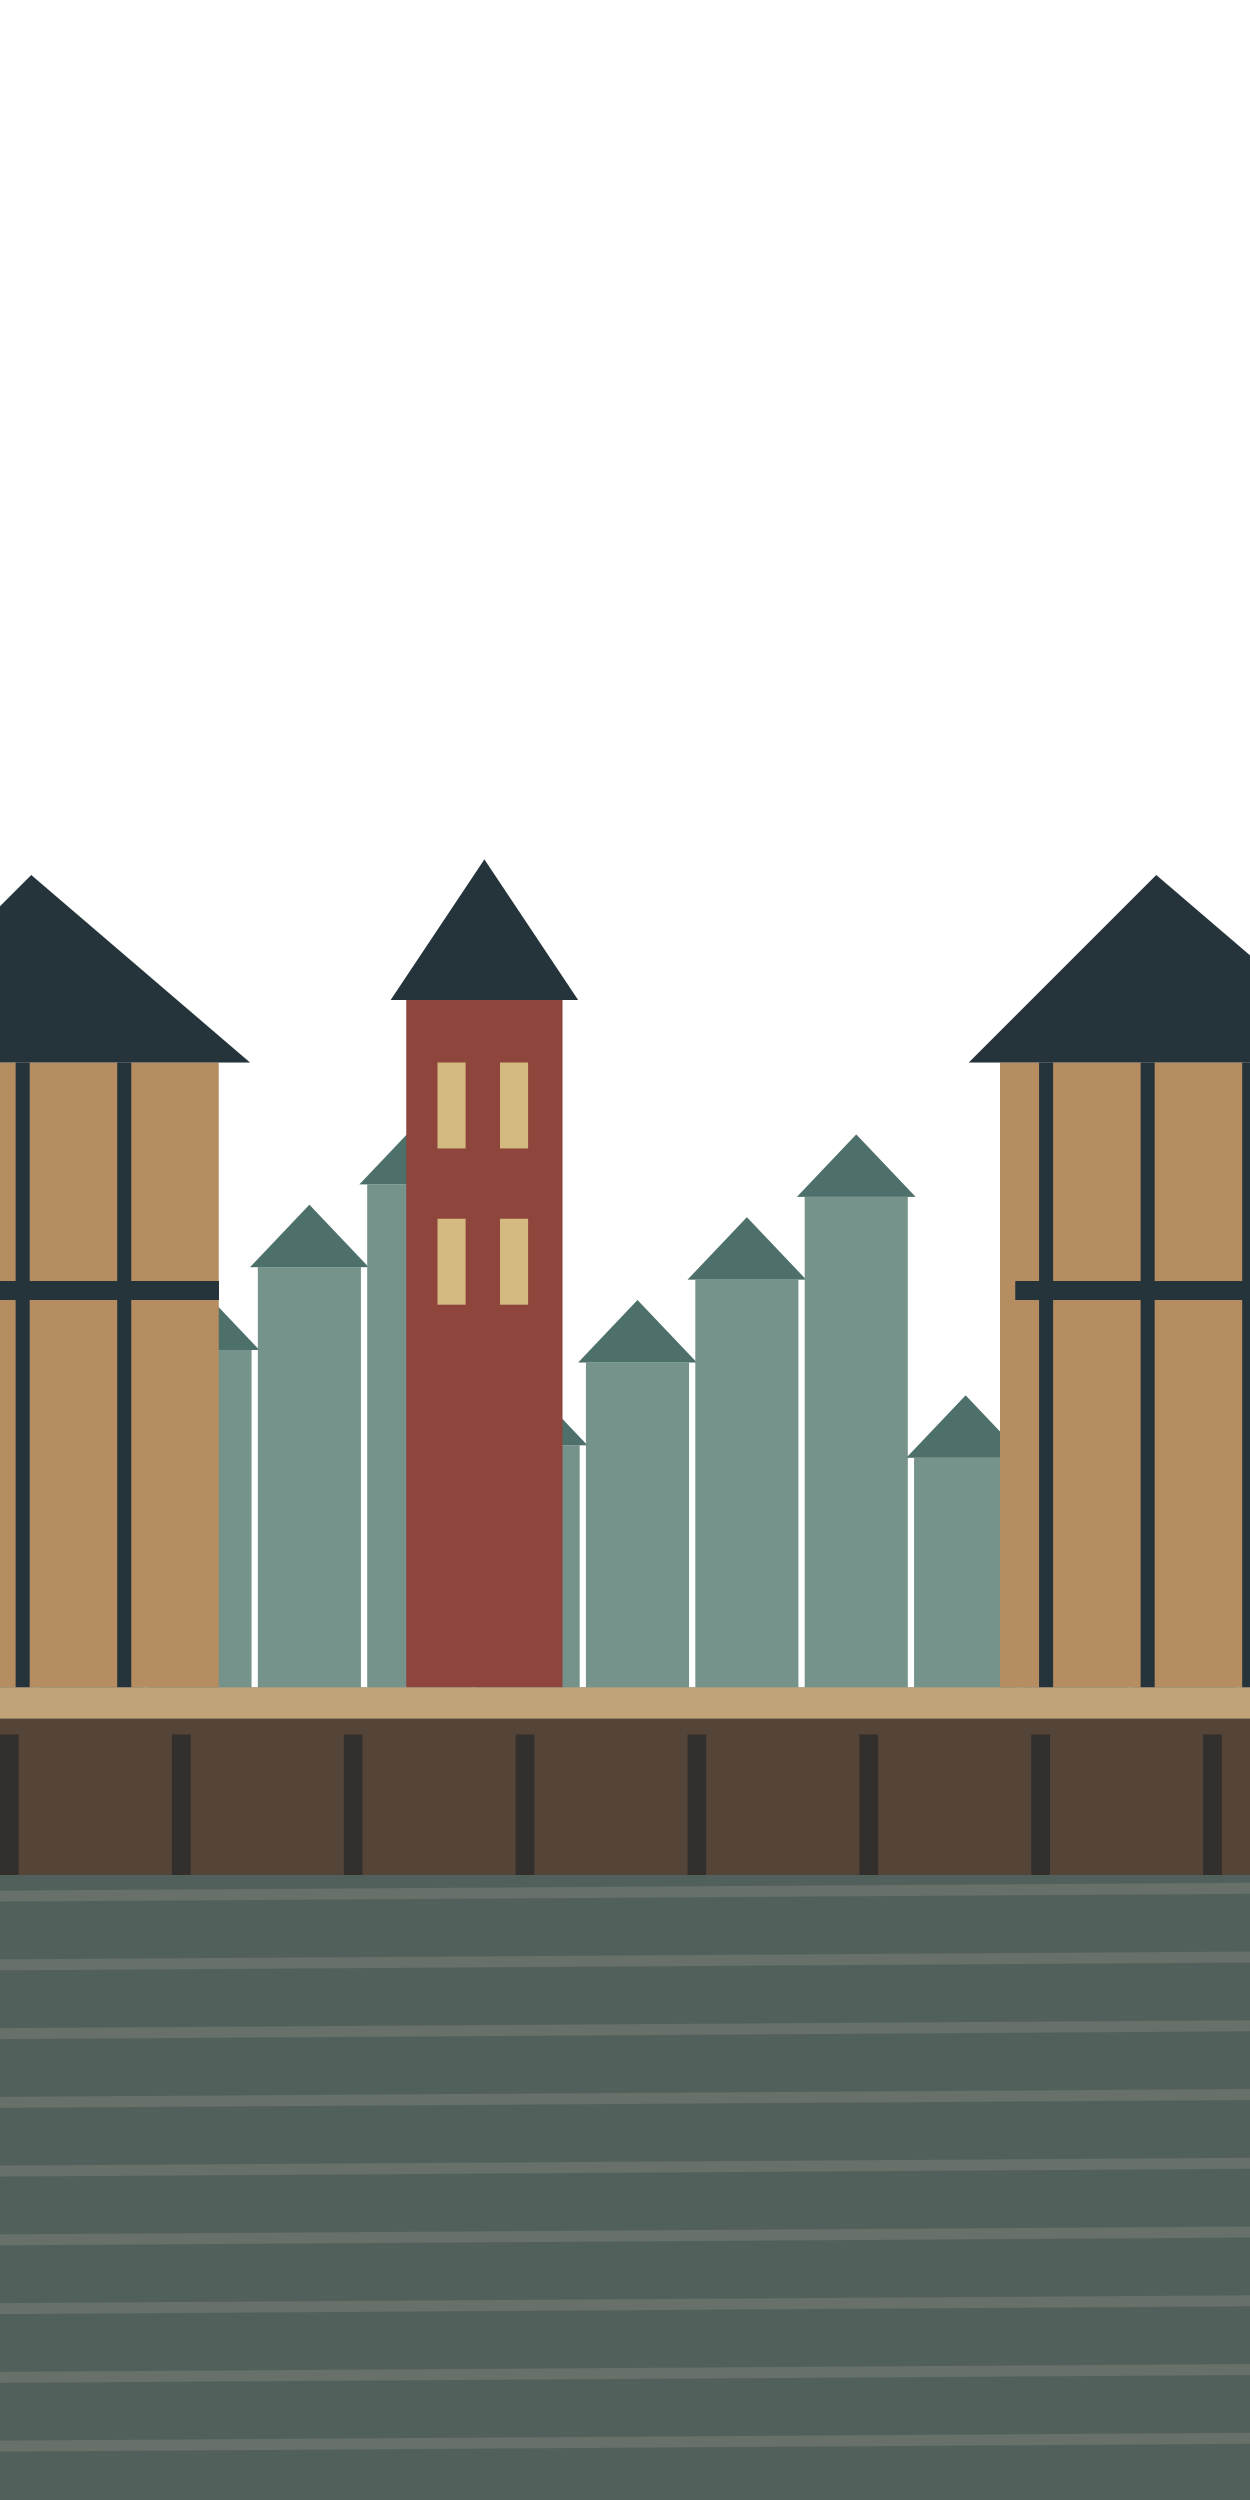
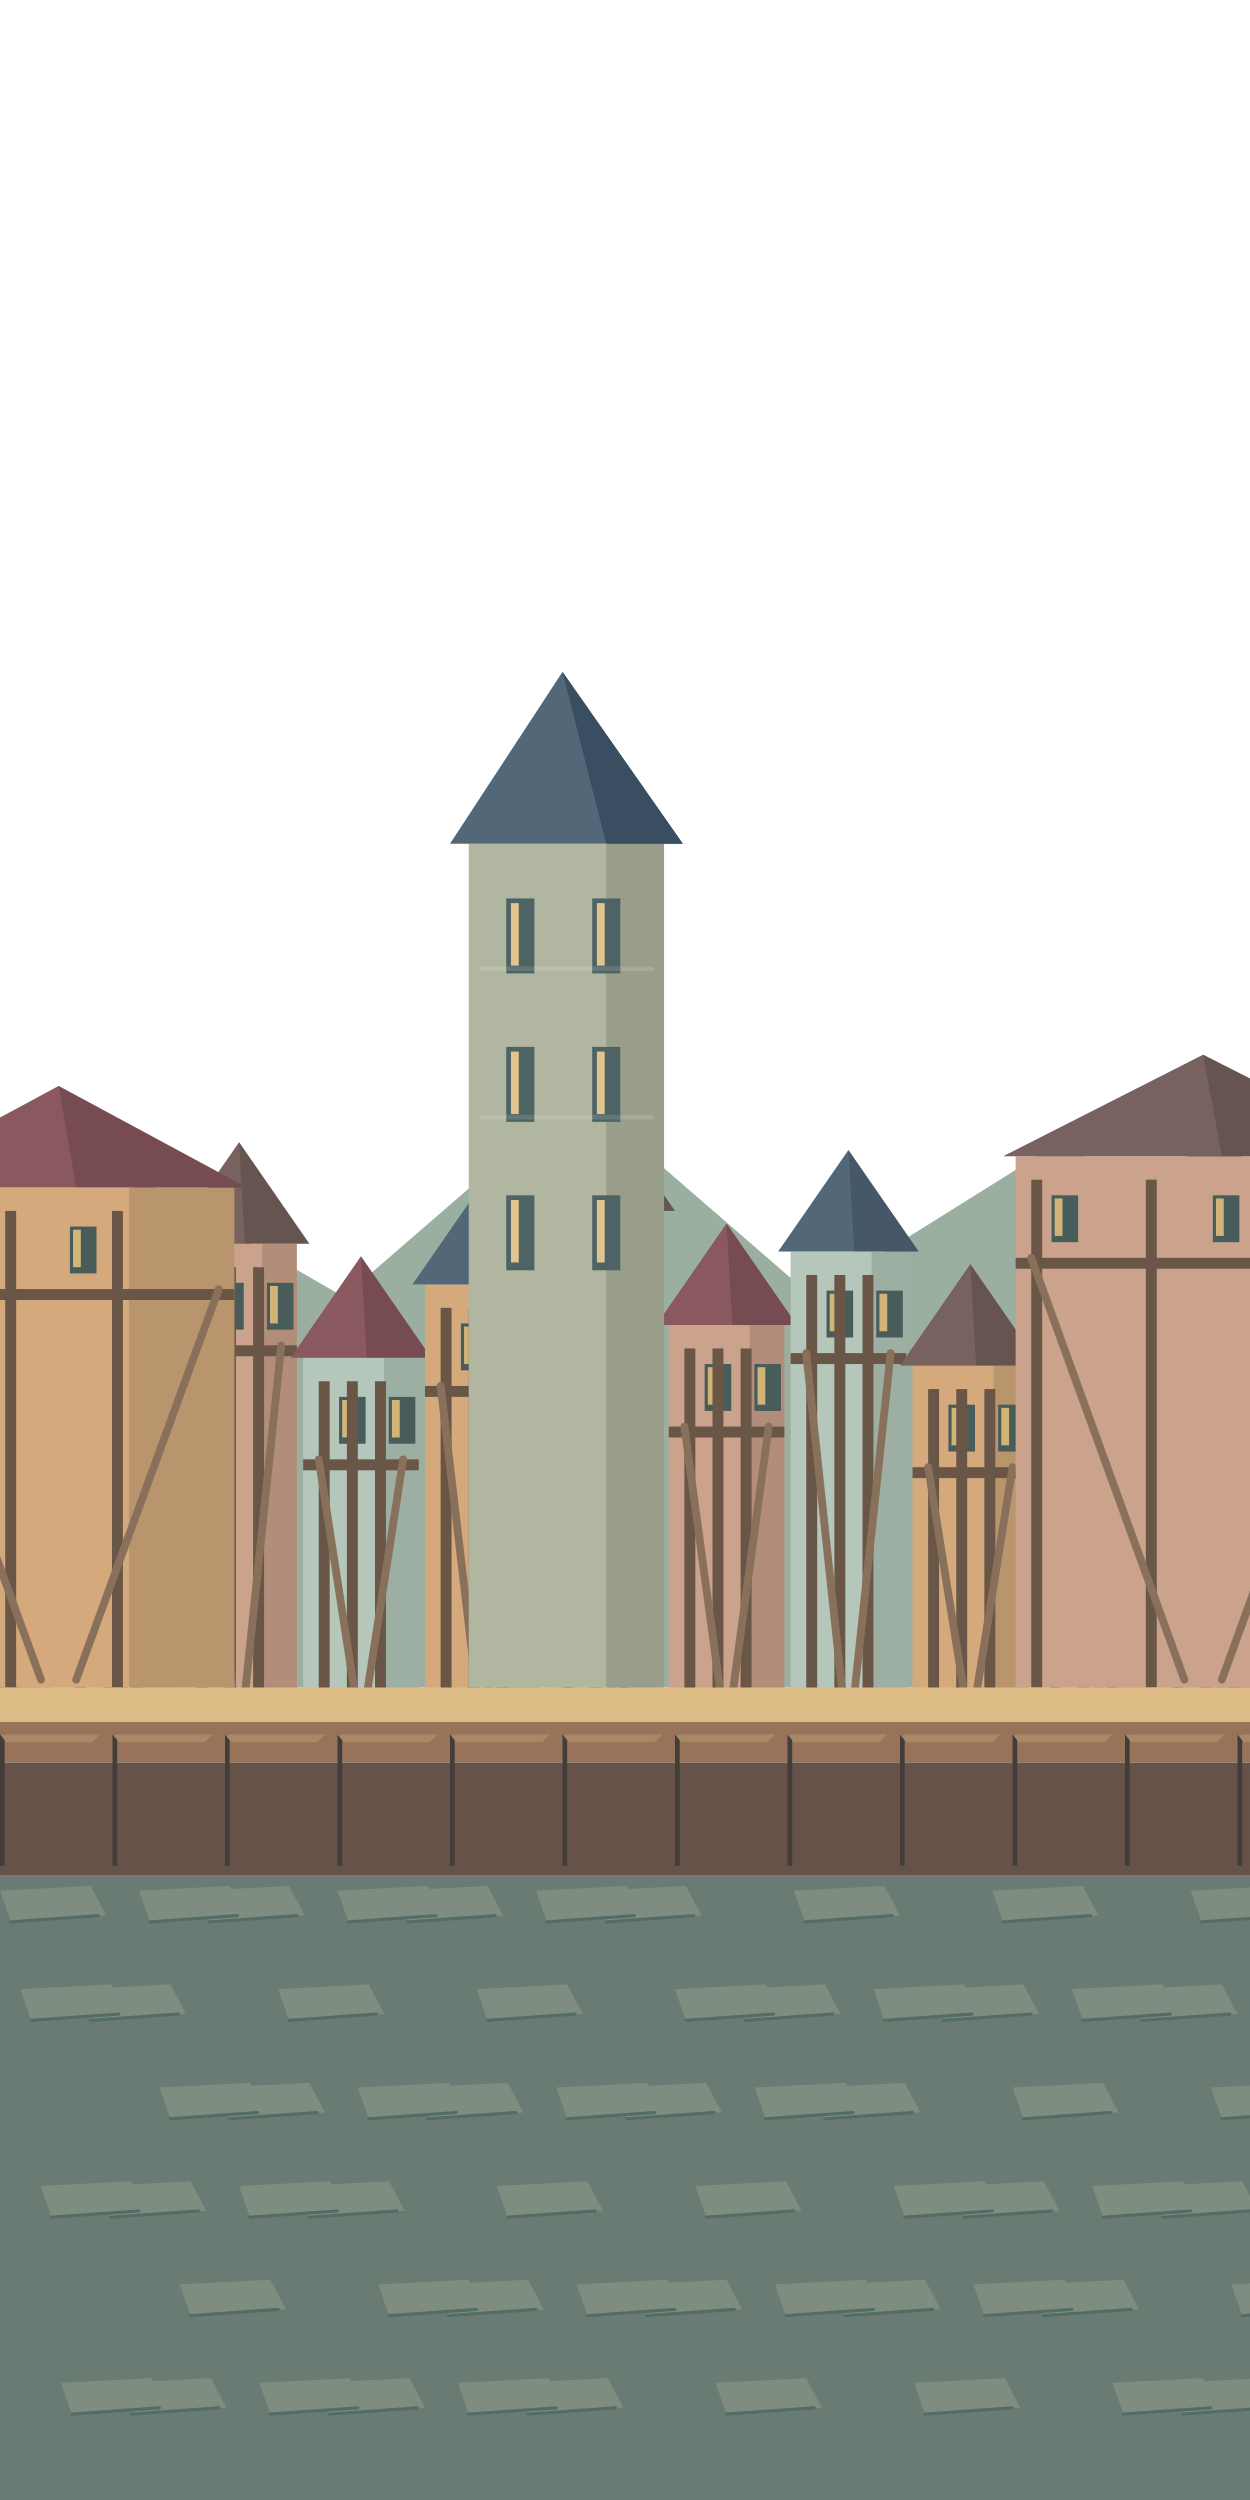
<svg xmlns="http://www.w3.org/2000/svg" width="800" height="1600" viewBox="0 0 800 1600">
-   <rect x="-45" y="970" width="66" height="110" fill="#76938b" />
-   <polygon points="-50,970 -12,930 26,970" fill="#4d706a" />
-   <rect x="25" y="917" width="66" height="163" fill="#76938b" />
-   <polygon points="20,917 58,877 96,917" fill="#4d706a" />
-   <rect x="95" y="864" width="66" height="216" fill="#76938b" />
-   <polygon points="90,864 128,824 166,864" fill="#4d706a" />
-   <rect x="165" y="811" width="66" height="269" fill="#76938b" />
-   <polygon points="160,811 198,771 236,811" fill="#4d706a" />
-   <rect x="235" y="758" width="66" height="322" fill="#76938b" />
-   <polygon points="230,758 268,718 306,758" fill="#4d706a" />
-   <rect x="305" y="925" width="66" height="155" fill="#76938b" />
-   <polygon points="300,925 338,885 376,925" fill="#4d706a" />
-   <rect x="375" y="872" width="66" height="208" fill="#76938b" />
-   <polygon points="370,872 408,832 446,872" fill="#4d706a" />
-   <rect x="445" y="819" width="66" height="261" fill="#76938b" />
-   <polygon points="440,819 478,779 516,819" fill="#4d706a" />
-   <rect x="515" y="766" width="66" height="314" fill="#76938b" />
-   <polygon points="510,766 548,726 586,766" fill="#4d706a" />
-   <rect x="585" y="933" width="66" height="147" fill="#76938b" />
-   <polygon points="580,933 618,893 656,933" fill="#4d706a" />
-   <rect x="655" y="880" width="66" height="200" fill="#76938b" />
-   <polygon points="650,880 688,840 726,880" fill="#4d706a" />
-   <rect x="725" y="827" width="66" height="253" fill="#76938b" />
-   <polygon points="720,827 758,787 796,827" fill="#4d706a" />
-   <rect x="795" y="774" width="66" height="306" fill="#76938b" />
-   <polygon points="790,774 828,734 866,774" fill="#4d706a" />
-   <rect x="260" y="640" width="100" height="440" fill="#8d453c" />
-   <polygon points="250,640 310,550 370,640" fill="#25343b" />
-   <rect x="280" y="680" width="18" height="55" fill="#d4ba80" />
-   <rect x="320" y="680" width="18" height="55" fill="#d4ba80" />
-   <rect x="280" y="780" width="18" height="55" fill="#d4ba80" />
-   <rect x="320" y="780" width="18" height="55" fill="#d4ba80" />
-   <rect x="-80" y="680" width="220" height="400" fill="#b68d61" />
-   <polygon points="-100,680 20,560 160,680" fill="#25343b" />
-   <rect x="-55" y="680" width="9" height="400" fill="#25343b" />
-   <rect x="-70" y="820" width="210" height="12" fill="#25343b" />
-   <rect x="10" y="680" width="9" height="400" fill="#25343b" />
-   <rect x="-70" y="820" width="210" height="12" fill="#25343b" />
-   <rect x="75" y="680" width="9" height="400" fill="#25343b" />
-   <rect x="-70" y="820" width="210" height="12" fill="#25343b" />
-   <rect x="640" y="680" width="220" height="400" fill="#b68d61" />
-   <polygon points="620,680 740,560 880,680" fill="#25343b" />
-   <rect x="665" y="680" width="9" height="400" fill="#25343b" />
-   <rect x="650" y="820" width="210" height="12" fill="#25343b" />
-   <rect x="730" y="680" width="9" height="400" fill="#25343b" />
-   <rect x="650" y="820" width="210" height="12" fill="#25343b" />
-   <rect x="795" y="680" width="9" height="400" fill="#25343b" />
-   <rect x="650" y="820" width="210" height="12" fill="#25343b" />
-   <rect x="0" y="1080" width="800" height="520" fill="#52605b" />
-   <rect x="0" y="1080" width="800" height="20" fill="#c1a379" />
-   <rect x="0" y="1100" width="800" height="100" fill="#554539" />
-   <rect x="0" y="1110" width="12" height="90" fill="#332f2d" />
-   <rect x="110" y="1110" width="12" height="90" fill="#332f2d" />
-   <rect x="220" y="1110" width="12" height="90" fill="#332f2d" />
-   <rect x="330" y="1110" width="12" height="90" fill="#332f2d" />
-   <rect x="440" y="1110" width="12" height="90" fill="#332f2d" />
-   <rect x="550" y="1110" width="12" height="90" fill="#332f2d" />
-   <rect x="660" y="1110" width="12" height="90" fill="#332f2d" />
-   <rect x="770" y="1110" width="12" height="90" fill="#332f2d" />
-   <polygon points="0,1210 800,1205 800,1212 0,1217" fill="#68706a" />
-   <polygon points="0,1254 800,1249 800,1256 0,1261" fill="#68706a" />
-   <polygon points="0,1298 800,1293 800,1300 0,1305" fill="#68706a" />
-   <polygon points="0,1342 800,1337 800,1344 0,1349" fill="#68706a" />
-   <polygon points="0,1386 800,1381 800,1388 0,1393" fill="#68706a" />
-   <polygon points="0,1430 800,1425 800,1432 0,1437" fill="#68706a" />
-   <polygon points="0,1474 800,1469 800,1476 0,1481" fill="#68706a" />
-   <polygon points="0,1518 800,1513 800,1520 0,1525" fill="#68706a" />
-   <polygon points="0,1562 800,1557 800,1564 0,1569" fill="#68706a" />
+   <polygon points="0,870 90,755 220,830 370,700 520,830 680,730 800,820 800,1080 0,1080" fill="#9bafa0" />
+   <rect x="-40" y="890" width="74" height="200" fill="#d4aa7d" />
+   <polygon points="11.8,890 34,890 34,1090 11.8,1090" fill="#00000020" />
+   <polygon points="-48,890 -3,825 42,890" fill="#8a5960" />
+   <polygon points="-3,825 42,890 0.7,890" fill="#00000025" />
+   <rect x="-30" y="905" width="7" height="185" fill="#695647" />
+   <rect x="-17" y="915" width="17" height="30" fill="#475c5b" />
+   <rect x="-15" y="917" width="5" height="24" fill="#d2b477" />
+   <rect x="-12" y="905" width="7" height="185" fill="#695647" />
+   <rect x="14.82" y="915" width="17" height="30" fill="#475c5b" />
+   <rect x="16.82" y="917" width="5" height="24" fill="#d2b477" />
+   <rect x="6" y="905" width="7" height="185" fill="#695647" />
+   <rect x="-40" y="955" width="74" height="7" fill="#695647" />
+   <path d="M-30 955L-6.7 1085M24 955L0.7 1085" fill="none" stroke="#89705b" stroke-width="5" stroke-linecap="round" stroke-linejoin="round" />
+   <rect x="38" y="843" width="74" height="247" fill="#b9bea1" />
+   <polygon points="89.8,843 112,843 112,1090 89.8,1090" fill="#00000020" />
+   <polygon points="30,843 75,778 120,843" fill="#526778" />
+   <polygon points="75,778 120,843 78.7,843" fill="#00000025" />
+   <rect x="48" y="858" width="7" height="232" fill="#695647" />
+   <rect x="61" y="868" width="17" height="30" fill="#475c5b" />
+   <rect x="63" y="870" width="5" height="24" fill="#d2b477" />
+   <rect x="66" y="858" width="7" height="232" fill="#695647" />
+   <rect x="92.82" y="868" width="17" height="30" fill="#475c5b" />
+   <rect x="94.82" y="870" width="5" height="24" fill="#d2b477" />
+   <rect x="84" y="858" width="7" height="232" fill="#695647" />
+   <rect x="38" y="908" width="74" height="7" fill="#695647" />
+   <path d="M48 908L71.3 1085M102 908L78.7 1085" fill="none" stroke="#89705b" stroke-width="5" stroke-linecap="round" stroke-linejoin="round" />
+   <rect x="116" y="796" width="74" height="294" fill="#cba28b" />
+   <polygon points="167.8,796 190,796 190,1090 167.8,1090" fill="#00000020" />
+   <polygon points="108,796 153,731 198,796" fill="#77625f" />
+   <polygon points="153,731 198,796 156.7,796" fill="#00000025" />
+   <rect x="126" y="811" width="7" height="279" fill="#695647" />
+   <rect x="139" y="821" width="17" height="30" fill="#475c5b" />
+   <rect x="141" y="823" width="5" height="24" fill="#d2b477" />
+   <rect x="144" y="811" width="7" height="279" fill="#695647" />
+   <rect x="170.82" y="821" width="17" height="30" fill="#475c5b" />
+   <rect x="172.82" y="823" width="5" height="24" fill="#d2b477" />
+   <rect x="162" y="811" width="7" height="279" fill="#695647" />
+   <rect x="116" y="861" width="74" height="7" fill="#695647" />
+   <path d="M126 861L149.3 1085M180 861L156.7 1085" fill="none" stroke="#89705b" stroke-width="5" stroke-linecap="round" stroke-linejoin="round" />
+   <rect x="194" y="869" width="74" height="221" fill="#b4c7ba" />
+   <polygon points="245.8,869 268,869 268,1090 245.8,1090" fill="#00000020" />
+   <polygon points="186,869 231,804 276,869" fill="#8a5960" />
+   <polygon points="231,804 276,869 234.7,869" fill="#00000025" />
+   <rect x="204" y="884" width="7" height="206" fill="#695647" />
+   <rect x="217" y="894" width="17" height="30" fill="#475c5b" />
+   <rect x="219" y="896" width="5" height="24" fill="#d2b477" />
+   <rect x="222" y="884" width="7" height="206" fill="#695647" />
+   <rect x="248.82" y="894" width="17" height="30" fill="#475c5b" />
+   <rect x="250.82" y="896" width="5" height="24" fill="#d2b477" />
+   <rect x="240" y="884" width="7" height="206" fill="#695647" />
+   <rect x="194" y="934" width="74" height="7" fill="#695647" />
+   <path d="M204 934L227.3 1085M258 934L234.7 1085" fill="none" stroke="#89705b" stroke-width="5" stroke-linecap="round" stroke-linejoin="round" />
+   <rect x="272" y="822" width="74" height="268" fill="#d4aa7d" />
+   <polygon points="323.8,822 346,822 346,1090 323.8,1090" fill="#00000020" />
+   <polygon points="264,822 309,757 354,822" fill="#526778" />
+   <polygon points="309,757 354,822 312.7,822" fill="#00000025" />
+   <rect x="282" y="837" width="7" height="253" fill="#695647" />
+   <rect x="295" y="847" width="17" height="30" fill="#475c5b" />
+   <rect x="297" y="849" width="5" height="24" fill="#d2b477" />
+   <rect x="300" y="837" width="7" height="253" fill="#695647" />
+   <rect x="326.82" y="847" width="17" height="30" fill="#475c5b" />
+   <rect x="328.82" y="849" width="5" height="24" fill="#d2b477" />
+   <rect x="318" y="837" width="7" height="253" fill="#695647" />
+   <rect x="272" y="887" width="74" height="7" fill="#695647" />
+   <path d="M282 887L305.3 1085M336 887L312.7 1085" fill="none" stroke="#89705b" stroke-width="5" stroke-linecap="round" stroke-linejoin="round" />
+   <rect x="350" y="775" width="74" height="315" fill="#b9bea1" />
+   <polygon points="401.8,775 424,775 424,1090 401.8,1090" fill="#00000020" />
+   <polygon points="342,775 387,710 432,775" fill="#77625f" />
+   <polygon points="387,710 432,775 390.7,775" fill="#00000025" />
+   <rect x="360" y="790" width="7" height="300" fill="#695647" />
+   <rect x="373" y="800" width="17" height="30" fill="#475c5b" />
+   <rect x="375" y="802" width="5" height="24" fill="#d2b477" />
+   <rect x="378" y="790" width="7" height="300" fill="#695647" />
+   <rect x="404.82" y="800" width="17" height="30" fill="#475c5b" />
+   <rect x="406.82" y="802" width="5" height="24" fill="#d2b477" />
+   <rect x="396" y="790" width="7" height="300" fill="#695647" />
+   <rect x="350" y="840" width="74" height="7" fill="#695647" />
+   <path d="M360 840L383.3 1085M414 840L390.7 1085" fill="none" stroke="#89705b" stroke-width="5" stroke-linecap="round" stroke-linejoin="round" />
+   <rect x="428" y="848" width="74" height="242" fill="#cba28b" />
+   <polygon points="479.8,848 502,848 502,1090 479.8,1090" fill="#00000020" />
+   <polygon points="420,848 465,783 510,848" fill="#8a5960" />
+   <polygon points="465,783 510,848 468.7,848" fill="#00000025" />
+   <rect x="438" y="863" width="7" height="227" fill="#695647" />
+   <rect x="451" y="873" width="17" height="30" fill="#475c5b" />
+   <rect x="453" y="875" width="5" height="24" fill="#d2b477" />
+   <rect x="456" y="863" width="7" height="227" fill="#695647" />
+   <rect x="482.82" y="873" width="17" height="30" fill="#475c5b" />
+   <rect x="484.82" y="875" width="5" height="24" fill="#d2b477" />
+   <rect x="474" y="863" width="7" height="227" fill="#695647" />
+   <rect x="428" y="913" width="74" height="7" fill="#695647" />
+   <path d="M438 913L461.3 1085M492 913L468.7 1085" fill="none" stroke="#89705b" stroke-width="5" stroke-linecap="round" stroke-linejoin="round" />
+   <rect x="506" y="801" width="74" height="289" fill="#b4c7ba" />
+   <polygon points="557.8,801 580,801 580,1090 557.8,1090" fill="#00000020" />
+   <polygon points="498,801 543,736 588,801" fill="#526778" />
+   <polygon points="543,736 588,801 546.7,801" fill="#00000025" />
+   <rect x="516" y="816" width="7" height="274" fill="#695647" />
+   <rect x="529" y="826" width="17" height="30" fill="#475c5b" />
+   <rect x="531" y="828" width="5" height="24" fill="#d2b477" />
+   <rect x="534" y="816" width="7" height="274" fill="#695647" />
+   <rect x="560.82" y="826" width="17" height="30" fill="#475c5b" />
+   <rect x="562.82" y="828" width="5" height="24" fill="#d2b477" />
+   <rect x="552" y="816" width="7" height="274" fill="#695647" />
+   <rect x="506" y="866" width="74" height="7" fill="#695647" />
+   <path d="M516 866L539.3 1085M570 866L546.7 1085" fill="none" stroke="#89705b" stroke-width="5" stroke-linecap="round" stroke-linejoin="round" />
+   <rect x="584" y="874" width="74" height="216" fill="#d4aa7d" />
+   <polygon points="635.8,874 658,874 658,1090 635.8,1090" fill="#00000020" />
+   <polygon points="576,874 621,809 666,874" fill="#77625f" />
+   <polygon points="621,809 666,874 624.7,874" fill="#00000025" />
+   <rect x="594" y="889" width="7" height="201" fill="#695647" />
+   <rect x="607" y="899" width="17" height="30" fill="#475c5b" />
+   <rect x="609" y="901" width="5" height="24" fill="#d2b477" />
+   <rect x="612" y="889" width="7" height="201" fill="#695647" />
+   <rect x="638.82" y="899" width="17" height="30" fill="#475c5b" />
+   <rect x="640.82" y="901" width="5" height="24" fill="#d2b477" />
+   <rect x="630" y="889" width="7" height="201" fill="#695647" />
+   <rect x="584" y="939" width="74" height="7" fill="#695647" />
+   <path d="M594 939L617.3 1085M648 939L624.7 1085" fill="none" stroke="#89705b" stroke-width="5" stroke-linecap="round" stroke-linejoin="round" />
+   <rect x="662" y="827" width="74" height="263" fill="#b9bea1" />
+   <polygon points="713.8,827 736,827 736,1090 713.8,1090" fill="#00000020" />
+   <polygon points="654,827 699,762 744,827" fill="#8a5960" />
+   <polygon points="699,762 744,827 702.7,827" fill="#00000025" />
+   <rect x="672" y="842" width="7" height="248" fill="#695647" />
+   <rect x="685" y="852" width="17" height="30" fill="#475c5b" />
+   <rect x="687" y="854" width="5" height="24" fill="#d2b477" />
+   <rect x="690" y="842" width="7" height="248" fill="#695647" />
+   <rect x="716.82" y="852" width="17" height="30" fill="#475c5b" />
+   <rect x="718.82" y="854" width="5" height="24" fill="#d2b477" />
+   <rect x="708" y="842" width="7" height="248" fill="#695647" />
+   <rect x="662" y="892" width="74" height="7" fill="#695647" />
+   <path d="M672 892L695.3 1085M726 892L702.7 1085" fill="none" stroke="#89705b" stroke-width="5" stroke-linecap="round" stroke-linejoin="round" />
+   <rect x="740" y="780" width="74" height="310" fill="#cba28b" />
+   <polygon points="791.8,780 814,780 814,1090 791.8,1090" fill="#00000020" />
+   <polygon points="732,780 777,715 822,780" fill="#526778" />
+   <polygon points="777,715 822,780 780.7,780" fill="#00000025" />
+   <rect x="750" y="795" width="7" height="295" fill="#695647" />
+   <rect x="763" y="805" width="17" height="30" fill="#475c5b" />
+   <rect x="765" y="807" width="5" height="24" fill="#d2b477" />
+   <rect x="768" y="795" width="7" height="295" fill="#695647" />
+   <rect x="794.82" y="805" width="17" height="30" fill="#475c5b" />
+   <rect x="796.82" y="807" width="5" height="24" fill="#d2b477" />
+   <rect x="786" y="795" width="7" height="295" fill="#695647" />
+   <rect x="740" y="845" width="74" height="7" fill="#695647" />
+   <path d="M750 845L773.3 1085M804 845L780.7 1085" fill="none" stroke="#89705b" stroke-width="5" stroke-linecap="round" stroke-linejoin="round" />
+   <rect x="818" y="853" width="74" height="237" fill="#b4c7ba" />
+   <polygon points="869.8,853 892,853 892,1090 869.8,1090" fill="#00000020" />
+   <polygon points="810,853 855,788 900,853" fill="#77625f" />
+   <polygon points="855,788 900,853 858.7,853" fill="#00000025" />
+   <rect x="828" y="868" width="7" height="222" fill="#695647" />
+   <rect x="841" y="878" width="17" height="30" fill="#475c5b" />
+   <rect x="843" y="880" width="5" height="24" fill="#d2b477" />
+   <rect x="846" y="868" width="7" height="222" fill="#695647" />
+   <rect x="872.82" y="878" width="17" height="30" fill="#475c5b" />
+   <rect x="874.82" y="880" width="5" height="24" fill="#d2b477" />
+   <rect x="864" y="868" width="7" height="222" fill="#695647" />
+   <rect x="818" y="918" width="74" height="7" fill="#695647" />
+   <path d="M828 918L851.3 1085M882 918L858.7 1085" fill="none" stroke="#89705b" stroke-width="5" stroke-linecap="round" stroke-linejoin="round" />
+   <rect x="300" y="540" width="125" height="540" fill="#b1b6a0" />
+   <polygon points="388,540 425,540 425,1080 388,1080" fill="#00000022" />
+   <polygon points="288,540 360,430 437,540" fill="#526778" />
+   <polygon points="360,430 437,540 388,540" fill="#394e60" />
+   <rect x="324" y="575" width="18" height="48" fill="#4e6464" />
+   <rect x="327" y="578" width="5" height="40" fill="#e1c48f" />
+   <rect x="379" y="575" width="18" height="48" fill="#4e6464" />
+   <rect x="382" y="578" width="5" height="40" fill="#e1c48f" />
+   <rect x="324" y="670" width="18" height="48" fill="#4e6464" />
+   <rect x="327" y="673" width="5" height="40" fill="#e1c48f" />
+   <rect x="379" y="670" width="18" height="48" fill="#4e6464" />
+   <rect x="382" y="673" width="5" height="40" fill="#e1c48f" />
+   <rect x="324" y="765" width="18" height="48" fill="#4e6464" />
+   <rect x="327" y="768" width="5" height="40" fill="#e1c48f" />
+   <rect x="379" y="765" width="18" height="48" fill="#4e6464" />
+   <rect x="382" y="768" width="5" height="40" fill="#e1c48f" />
+   <path d="M308 620L417 620M308 715L417 715" fill="none" stroke="#ffffff20" stroke-width="3" stroke-linecap="round" stroke-linejoin="round" />
+   <rect x="-75" y="760" width="225" height="320" fill="#d4aa7d" />
+   <polygon points="82.5,760 150,760 150,1080 82.5,1080" fill="#00000020" />
+   <polygon points="-83,760 37.5,695 158,760" fill="#8a5960" />
+   <polygon points="37.5,695 158,760 48.75,760" fill="#00000025" />
+   <rect x="-65" y="775" width="7" height="305" fill="#695647" />
+   <rect x="-52" y="785" width="17" height="30" fill="#475c5b" />
+   <rect x="-50" y="787" width="5" height="24" fill="#d2b477" />
+   <rect x="3.333" y="775" width="7" height="305" fill="#695647" />
+   <rect x="44.75" y="785" width="17" height="30" fill="#475c5b" />
+   <rect x="46.75" y="787" width="5" height="24" fill="#d2b477" />
+   <rect x="71.667" y="775" width="7" height="305" fill="#695647" />
+   <rect x="-75" y="825" width="225" height="7" fill="#695647" />
+   <path d="M-65 825L26.25 1075M140 825L48.75 1075" fill="none" stroke="#89705b" stroke-width="5" stroke-linecap="round" stroke-linejoin="round" />
+   <rect x="650" y="740" width="240" height="340" fill="#cba28b" />
+   <polygon points="818,740 890,740 890,1080 818,1080" fill="#00000020" />
+   <polygon points="642,740 770,675 898,740" fill="#77625f" />
+   <polygon points="770,675 898,740 782,740" fill="#00000025" />
+   <rect x="660" y="755" width="7" height="325" fill="#695647" />
+   <rect x="673" y="765" width="17" height="30" fill="#475c5b" />
+   <rect x="675" y="767" width="5" height="24" fill="#d2b477" />
+   <rect x="733.333" y="755" width="7" height="325" fill="#695647" />
+   <rect x="776.2" y="765" width="17" height="30" fill="#475c5b" />
+   <rect x="778.2" y="767" width="5" height="24" fill="#d2b477" />
+   <rect x="806.667" y="755" width="7" height="325" fill="#695647" />
+   <rect x="650" y="805" width="240" height="7" fill="#695647" />
+   <path d="M660 805L758 1075M880 805L782 1075" fill="none" stroke="#89705b" stroke-width="5" stroke-linecap="round" stroke-linejoin="round" />
+   <rect x="0" y="1080" width="800" height="22" fill="#ddbb85" />
+   <rect x="0" y="1102" width="800" height="26" fill="#98735a" />
+   <rect x="0" y="1128" width="800" height="72" fill="#665248" />
+   <rect x="0" y="1110" width="3" height="84" fill="#423d39" />
+   <polygon points="0,1110 64,1110 59,1115 4,1115" fill="#aa8865" />
+   <rect x="72" y="1110" width="3" height="84" fill="#423d39" />
+   <polygon points="72,1110 136,1110 131,1115 76,1115" fill="#aa8865" />
+   <rect x="144" y="1110" width="3" height="84" fill="#423d39" />
+   <polygon points="144,1110 208,1110 203,1115 148,1115" fill="#aa8865" />
+   <rect x="216" y="1110" width="3" height="84" fill="#423d39" />
+   <polygon points="216,1110 280,1110 275,1115 220,1115" fill="#aa8865" />
+   <rect x="288" y="1110" width="3" height="84" fill="#423d39" />
+   <polygon points="288,1110 352,1110 347,1115 292,1115" fill="#aa8865" />
+   <rect x="360" y="1110" width="3" height="84" fill="#423d39" />
+   <polygon points="360,1110 424,1110 419,1115 364,1115" fill="#aa8865" />
+   <rect x="432" y="1110" width="3" height="84" fill="#423d39" />
+   <polygon points="432,1110 496,1110 491,1115 436,1115" fill="#aa8865" />
+   <rect x="504" y="1110" width="3" height="84" fill="#423d39" />
+   <polygon points="504,1110 568,1110 563,1115 508,1115" fill="#aa8865" />
+   <rect x="576" y="1110" width="3" height="84" fill="#423d39" />
+   <polygon points="576,1110 640,1110 635,1115 580,1115" fill="#aa8865" />
+   <rect x="648" y="1110" width="3" height="84" fill="#423d39" />
+   <polygon points="648,1110 712,1110 707,1115 652,1115" fill="#aa8865" />
+   <rect x="720" y="1110" width="3" height="84" fill="#423d39" />
+   <polygon points="720,1110 784,1110 779,1115 724,1115" fill="#aa8865" />
+   <rect x="792" y="1110" width="3" height="84" fill="#423d39" />
+   <polygon points="792,1110 856,1110 851,1115 796,1115" fill="#aa8865" />
+   <rect x="0" y="1200" width="800" height="400" fill="#697b72" />
+   <polygon points="0,1210 58,1207 68,1226 7,1230" fill="#7e8d80" />
+   <path d="M7 1230L63 1226" fill="none" stroke="#536c65" stroke-width="2" stroke-linecap="round" stroke-linejoin="round" />
+   <polygon points="127,1210 185,1207 195,1226 134,1230" fill="#7e8d80" />
+   <path d="M134 1230L190 1226" fill="none" stroke="#536c65" stroke-width="2" stroke-linecap="round" stroke-linejoin="round" />
+   <polygon points="254,1210 312,1207 322,1226 261,1230" fill="#7e8d80" />
+   <path d="M261 1230L317 1226" fill="none" stroke="#536c65" stroke-width="2" stroke-linecap="round" stroke-linejoin="round" />
+   <polygon points="381,1210 439,1207 449,1226 388,1230" fill="#7e8d80" />
+   <path d="M388 1230L444 1226" fill="none" stroke="#536c65" stroke-width="2" stroke-linecap="round" stroke-linejoin="round" />
+   <polygon points="508,1210 566,1207 576,1226 515,1230" fill="#7e8d80" />
+   <path d="M515 1230L571 1226" fill="none" stroke="#536c65" stroke-width="2" stroke-linecap="round" stroke-linejoin="round" />
+   <polygon points="635,1210 693,1207 703,1226 642,1230" fill="#7e8d80" />
+   <path d="M642 1230L698 1226" fill="none" stroke="#536c65" stroke-width="2" stroke-linecap="round" stroke-linejoin="round" />
+   <polygon points="762,1210 820,1207 830,1226 769,1230" fill="#7e8d80" />
+   <path d="M769 1230L825 1226" fill="none" stroke="#536c65" stroke-width="2" stroke-linecap="round" stroke-linejoin="round" />
+   <polygon points="89,1210 147,1207 157,1226 96,1230" fill="#7e8d80" />
+   <path d="M96 1230L152 1226" fill="none" stroke="#536c65" stroke-width="2" stroke-linecap="round" stroke-linejoin="round" />
+   <polygon points="216,1210 274,1207 284,1226 223,1230" fill="#7e8d80" />
+   <path d="M223 1230L279 1226" fill="none" stroke="#536c65" stroke-width="2" stroke-linecap="round" stroke-linejoin="round" />
+   <polygon points="343,1210 401,1207 411,1226 350,1230" fill="#7e8d80" />
+   <path d="M350 1230L406 1226" fill="none" stroke="#536c65" stroke-width="2" stroke-linecap="round" stroke-linejoin="round" />
+   <polygon points="470,1273 528,1270 538,1289 477,1293" fill="#7e8d80" />
+   <path d="M477 1293L533 1289" fill="none" stroke="#536c65" stroke-width="2" stroke-linecap="round" stroke-linejoin="round" />
+   <polygon points="597,1273 655,1270 665,1289 604,1293" fill="#7e8d80" />
+   <path d="M604 1293L660 1289" fill="none" stroke="#536c65" stroke-width="2" stroke-linecap="round" stroke-linejoin="round" />
+   <polygon points="724,1273 782,1270 792,1289 731,1293" fill="#7e8d80" />
+   <path d="M731 1293L787 1289" fill="none" stroke="#536c65" stroke-width="2" stroke-linecap="round" stroke-linejoin="round" />
+   <polygon points="51,1273 109,1270 119,1289 58,1293" fill="#7e8d80" />
+   <path d="M58 1293L114 1289" fill="none" stroke="#536c65" stroke-width="2" stroke-linecap="round" stroke-linejoin="round" />
+   <polygon points="178,1273 236,1270 246,1289 185,1293" fill="#7e8d80" />
+   <path d="M185 1293L241 1289" fill="none" stroke="#536c65" stroke-width="2" stroke-linecap="round" stroke-linejoin="round" />
+   <polygon points="305,1273 363,1270 373,1289 312,1293" fill="#7e8d80" />
+   <path d="M312 1293L368 1289" fill="none" stroke="#536c65" stroke-width="2" stroke-linecap="round" stroke-linejoin="round" />
+   <polygon points="432,1273 490,1270 500,1289 439,1293" fill="#7e8d80" />
+   <path d="M439 1293L495 1289" fill="none" stroke="#536c65" stroke-width="2" stroke-linecap="round" stroke-linejoin="round" />
+   <polygon points="559,1273 617,1270 627,1289 566,1293" fill="#7e8d80" />
+   <path d="M566 1293L622 1289" fill="none" stroke="#536c65" stroke-width="2" stroke-linecap="round" stroke-linejoin="round" />
+   <polygon points="686,1273 744,1270 754,1289 693,1293" fill="#7e8d80" />
+   <path d="M693 1293L749 1289" fill="none" stroke="#536c65" stroke-width="2" stroke-linecap="round" stroke-linejoin="round" />
+   <polygon points="13,1273 71,1270 81,1289 20,1293" fill="#7e8d80" />
+   <path d="M20 1293L76 1289" fill="none" stroke="#536c65" stroke-width="2" stroke-linecap="round" stroke-linejoin="round" />
+   <polygon points="140,1336 198,1333 208,1352 147,1356" fill="#7e8d80" />
+   <path d="M147 1356L203 1352" fill="none" stroke="#536c65" stroke-width="2" stroke-linecap="round" stroke-linejoin="round" />
+   <polygon points="267,1336 325,1333 335,1352 274,1356" fill="#7e8d80" />
+   <path d="M274 1356L330 1352" fill="none" stroke="#536c65" stroke-width="2" stroke-linecap="round" stroke-linejoin="round" />
+   <polygon points="394,1336 452,1333 462,1352 401,1356" fill="#7e8d80" />
+   <path d="M401 1356L457 1352" fill="none" stroke="#536c65" stroke-width="2" stroke-linecap="round" stroke-linejoin="round" />
+   <polygon points="521,1336 579,1333 589,1352 528,1356" fill="#7e8d80" />
+   <path d="M528 1356L584 1352" fill="none" stroke="#536c65" stroke-width="2" stroke-linecap="round" stroke-linejoin="round" />
+   <polygon points="648,1336 706,1333 716,1352 655,1356" fill="#7e8d80" />
+   <path d="M655 1356L711 1352" fill="none" stroke="#536c65" stroke-width="2" stroke-linecap="round" stroke-linejoin="round" />
+   <polygon points="775,1336 833,1333 843,1352 782,1356" fill="#7e8d80" />
+   <path d="M782 1356L838 1352" fill="none" stroke="#536c65" stroke-width="2" stroke-linecap="round" stroke-linejoin="round" />
+   <polygon points="102,1336 160,1333 170,1352 109,1356" fill="#7e8d80" />
+   <path d="M109 1356L165 1352" fill="none" stroke="#536c65" stroke-width="2" stroke-linecap="round" stroke-linejoin="round" />
+   <polygon points="229,1336 287,1333 297,1352 236,1356" fill="#7e8d80" />
+   <path d="M236 1356L292 1352" fill="none" stroke="#536c65" stroke-width="2" stroke-linecap="round" stroke-linejoin="round" />
+   <polygon points="356,1336 414,1333 424,1352 363,1356" fill="#7e8d80" />
+   <path d="M363 1356L419 1352" fill="none" stroke="#536c65" stroke-width="2" stroke-linecap="round" stroke-linejoin="round" />
+   <polygon points="483,1336 541,1333 551,1352 490,1356" fill="#7e8d80" />
+   <path d="M490 1356L546 1352" fill="none" stroke="#536c65" stroke-width="2" stroke-linecap="round" stroke-linejoin="round" />
+   <polygon points="610,1399 668,1396 678,1415 617,1419" fill="#7e8d80" />
+   <path d="M617 1419L673 1415" fill="none" stroke="#536c65" stroke-width="2" stroke-linecap="round" stroke-linejoin="round" />
+   <polygon points="737,1399 795,1396 805,1415 744,1419" fill="#7e8d80" />
+   <path d="M744 1419L800 1415" fill="none" stroke="#536c65" stroke-width="2" stroke-linecap="round" stroke-linejoin="round" />
+   <polygon points="64,1399 122,1396 132,1415 71,1419" fill="#7e8d80" />
+   <path d="M71 1419L127 1415" fill="none" stroke="#536c65" stroke-width="2" stroke-linecap="round" stroke-linejoin="round" />
+   <polygon points="191,1399 249,1396 259,1415 198,1419" fill="#7e8d80" />
+   <path d="M198 1419L254 1415" fill="none" stroke="#536c65" stroke-width="2" stroke-linecap="round" stroke-linejoin="round" />
+   <polygon points="318,1399 376,1396 386,1415 325,1419" fill="#7e8d80" />
+   <path d="M325 1419L381 1415" fill="none" stroke="#536c65" stroke-width="2" stroke-linecap="round" stroke-linejoin="round" />
+   <polygon points="445,1399 503,1396 513,1415 452,1419" fill="#7e8d80" />
+   <path d="M452 1419L508 1415" fill="none" stroke="#536c65" stroke-width="2" stroke-linecap="round" stroke-linejoin="round" />
+   <polygon points="572,1399 630,1396 640,1415 579,1419" fill="#7e8d80" />
+   <path d="M579 1419L635 1415" fill="none" stroke="#536c65" stroke-width="2" stroke-linecap="round" stroke-linejoin="round" />
+   <polygon points="699,1399 757,1396 767,1415 706,1419" fill="#7e8d80" />
+   <path d="M706 1419L762 1415" fill="none" stroke="#536c65" stroke-width="2" stroke-linecap="round" stroke-linejoin="round" />
+   <polygon points="26,1399 84,1396 94,1415 33,1419" fill="#7e8d80" />
+   <path d="M33 1419L89 1415" fill="none" stroke="#536c65" stroke-width="2" stroke-linecap="round" stroke-linejoin="round" />
+   <polygon points="153,1399 211,1396 221,1415 160,1419" fill="#7e8d80" />
+   <path d="M160 1419L216 1415" fill="none" stroke="#536c65" stroke-width="2" stroke-linecap="round" stroke-linejoin="round" />
+   <polygon points="280,1462 338,1459 348,1478 287,1482" fill="#7e8d80" />
+   <path d="M287 1482L343 1478" fill="none" stroke="#536c65" stroke-width="2" stroke-linecap="round" stroke-linejoin="round" />
+   <polygon points="407,1462 465,1459 475,1478 414,1482" fill="#7e8d80" />
+   <path d="M414 1482L470 1478" fill="none" stroke="#536c65" stroke-width="2" stroke-linecap="round" stroke-linejoin="round" />
+   <polygon points="534,1462 592,1459 602,1478 541,1482" fill="#7e8d80" />
+   <path d="M541 1482L597 1478" fill="none" stroke="#536c65" stroke-width="2" stroke-linecap="round" stroke-linejoin="round" />
+   <polygon points="661,1462 719,1459 729,1478 668,1482" fill="#7e8d80" />
+   <path d="M668 1482L724 1478" fill="none" stroke="#536c65" stroke-width="2" stroke-linecap="round" stroke-linejoin="round" />
+   <polygon points="788,1462 846,1459 856,1478 795,1482" fill="#7e8d80" />
+   <path d="M795 1482L851 1478" fill="none" stroke="#536c65" stroke-width="2" stroke-linecap="round" stroke-linejoin="round" />
+   <polygon points="115,1462 173,1459 183,1478 122,1482" fill="#7e8d80" />
+   <path d="M122 1482L178 1478" fill="none" stroke="#536c65" stroke-width="2" stroke-linecap="round" stroke-linejoin="round" />
+   <polygon points="242,1462 300,1459 310,1478 249,1482" fill="#7e8d80" />
+   <path d="M249 1482L305 1478" fill="none" stroke="#536c65" stroke-width="2" stroke-linecap="round" stroke-linejoin="round" />
+   <polygon points="369,1462 427,1459 437,1478 376,1482" fill="#7e8d80" />
+   <path d="M376 1482L432 1478" fill="none" stroke="#536c65" stroke-width="2" stroke-linecap="round" stroke-linejoin="round" />
+   <polygon points="496,1462 554,1459 564,1478 503,1482" fill="#7e8d80" />
+   <path d="M503 1482L559 1478" fill="none" stroke="#536c65" stroke-width="2" stroke-linecap="round" stroke-linejoin="round" />
+   <polygon points="623,1462 681,1459 691,1478 630,1482" fill="#7e8d80" />
+   <path d="M630 1482L686 1478" fill="none" stroke="#536c65" stroke-width="2" stroke-linecap="round" stroke-linejoin="round" />
+   <polygon points="750,1525 808,1522 818,1541 757,1545" fill="#7e8d80" />
+   <path d="M757 1545L813 1541" fill="none" stroke="#536c65" stroke-width="2" stroke-linecap="round" stroke-linejoin="round" />
+   <polygon points="77,1525 135,1522 145,1541 84,1545" fill="#7e8d80" />
+   <path d="M84 1545L140 1541" fill="none" stroke="#536c65" stroke-width="2" stroke-linecap="round" stroke-linejoin="round" />
+   <polygon points="204,1525 262,1522 272,1541 211,1545" fill="#7e8d80" />
+   <path d="M211 1545L267 1541" fill="none" stroke="#536c65" stroke-width="2" stroke-linecap="round" stroke-linejoin="round" />
+   <polygon points="331,1525 389,1522 399,1541 338,1545" fill="#7e8d80" />
+   <path d="M338 1545L394 1541" fill="none" stroke="#536c65" stroke-width="2" stroke-linecap="round" stroke-linejoin="round" />
+   <polygon points="458,1525 516,1522 526,1541 465,1545" fill="#7e8d80" />
+   <path d="M465 1545L521 1541" fill="none" stroke="#536c65" stroke-width="2" stroke-linecap="round" stroke-linejoin="round" />
+   <polygon points="585,1525 643,1522 653,1541 592,1545" fill="#7e8d80" />
+   <path d="M592 1545L648 1541" fill="none" stroke="#536c65" stroke-width="2" stroke-linecap="round" stroke-linejoin="round" />
+   <polygon points="712,1525 770,1522 780,1541 719,1545" fill="#7e8d80" />
+   <path d="M719 1545L775 1541" fill="none" stroke="#536c65" stroke-width="2" stroke-linecap="round" stroke-linejoin="round" />
+   <polygon points="39,1525 97,1522 107,1541 46,1545" fill="#7e8d80" />
+   <path d="M46 1545L102 1541" fill="none" stroke="#536c65" stroke-width="2" stroke-linecap="round" stroke-linejoin="round" />
+   <polygon points="166,1525 224,1522 234,1541 173,1545" fill="#7e8d80" />
+   <path d="M173 1545L229 1541" fill="none" stroke="#536c65" stroke-width="2" stroke-linecap="round" stroke-linejoin="round" />
+   <polygon points="293,1525 351,1522 361,1541 300,1545" fill="#7e8d80" />
+   <path d="M300 1545L356 1541" fill="none" stroke="#536c65" stroke-width="2" stroke-linecap="round" stroke-linejoin="round" />
</svg>
